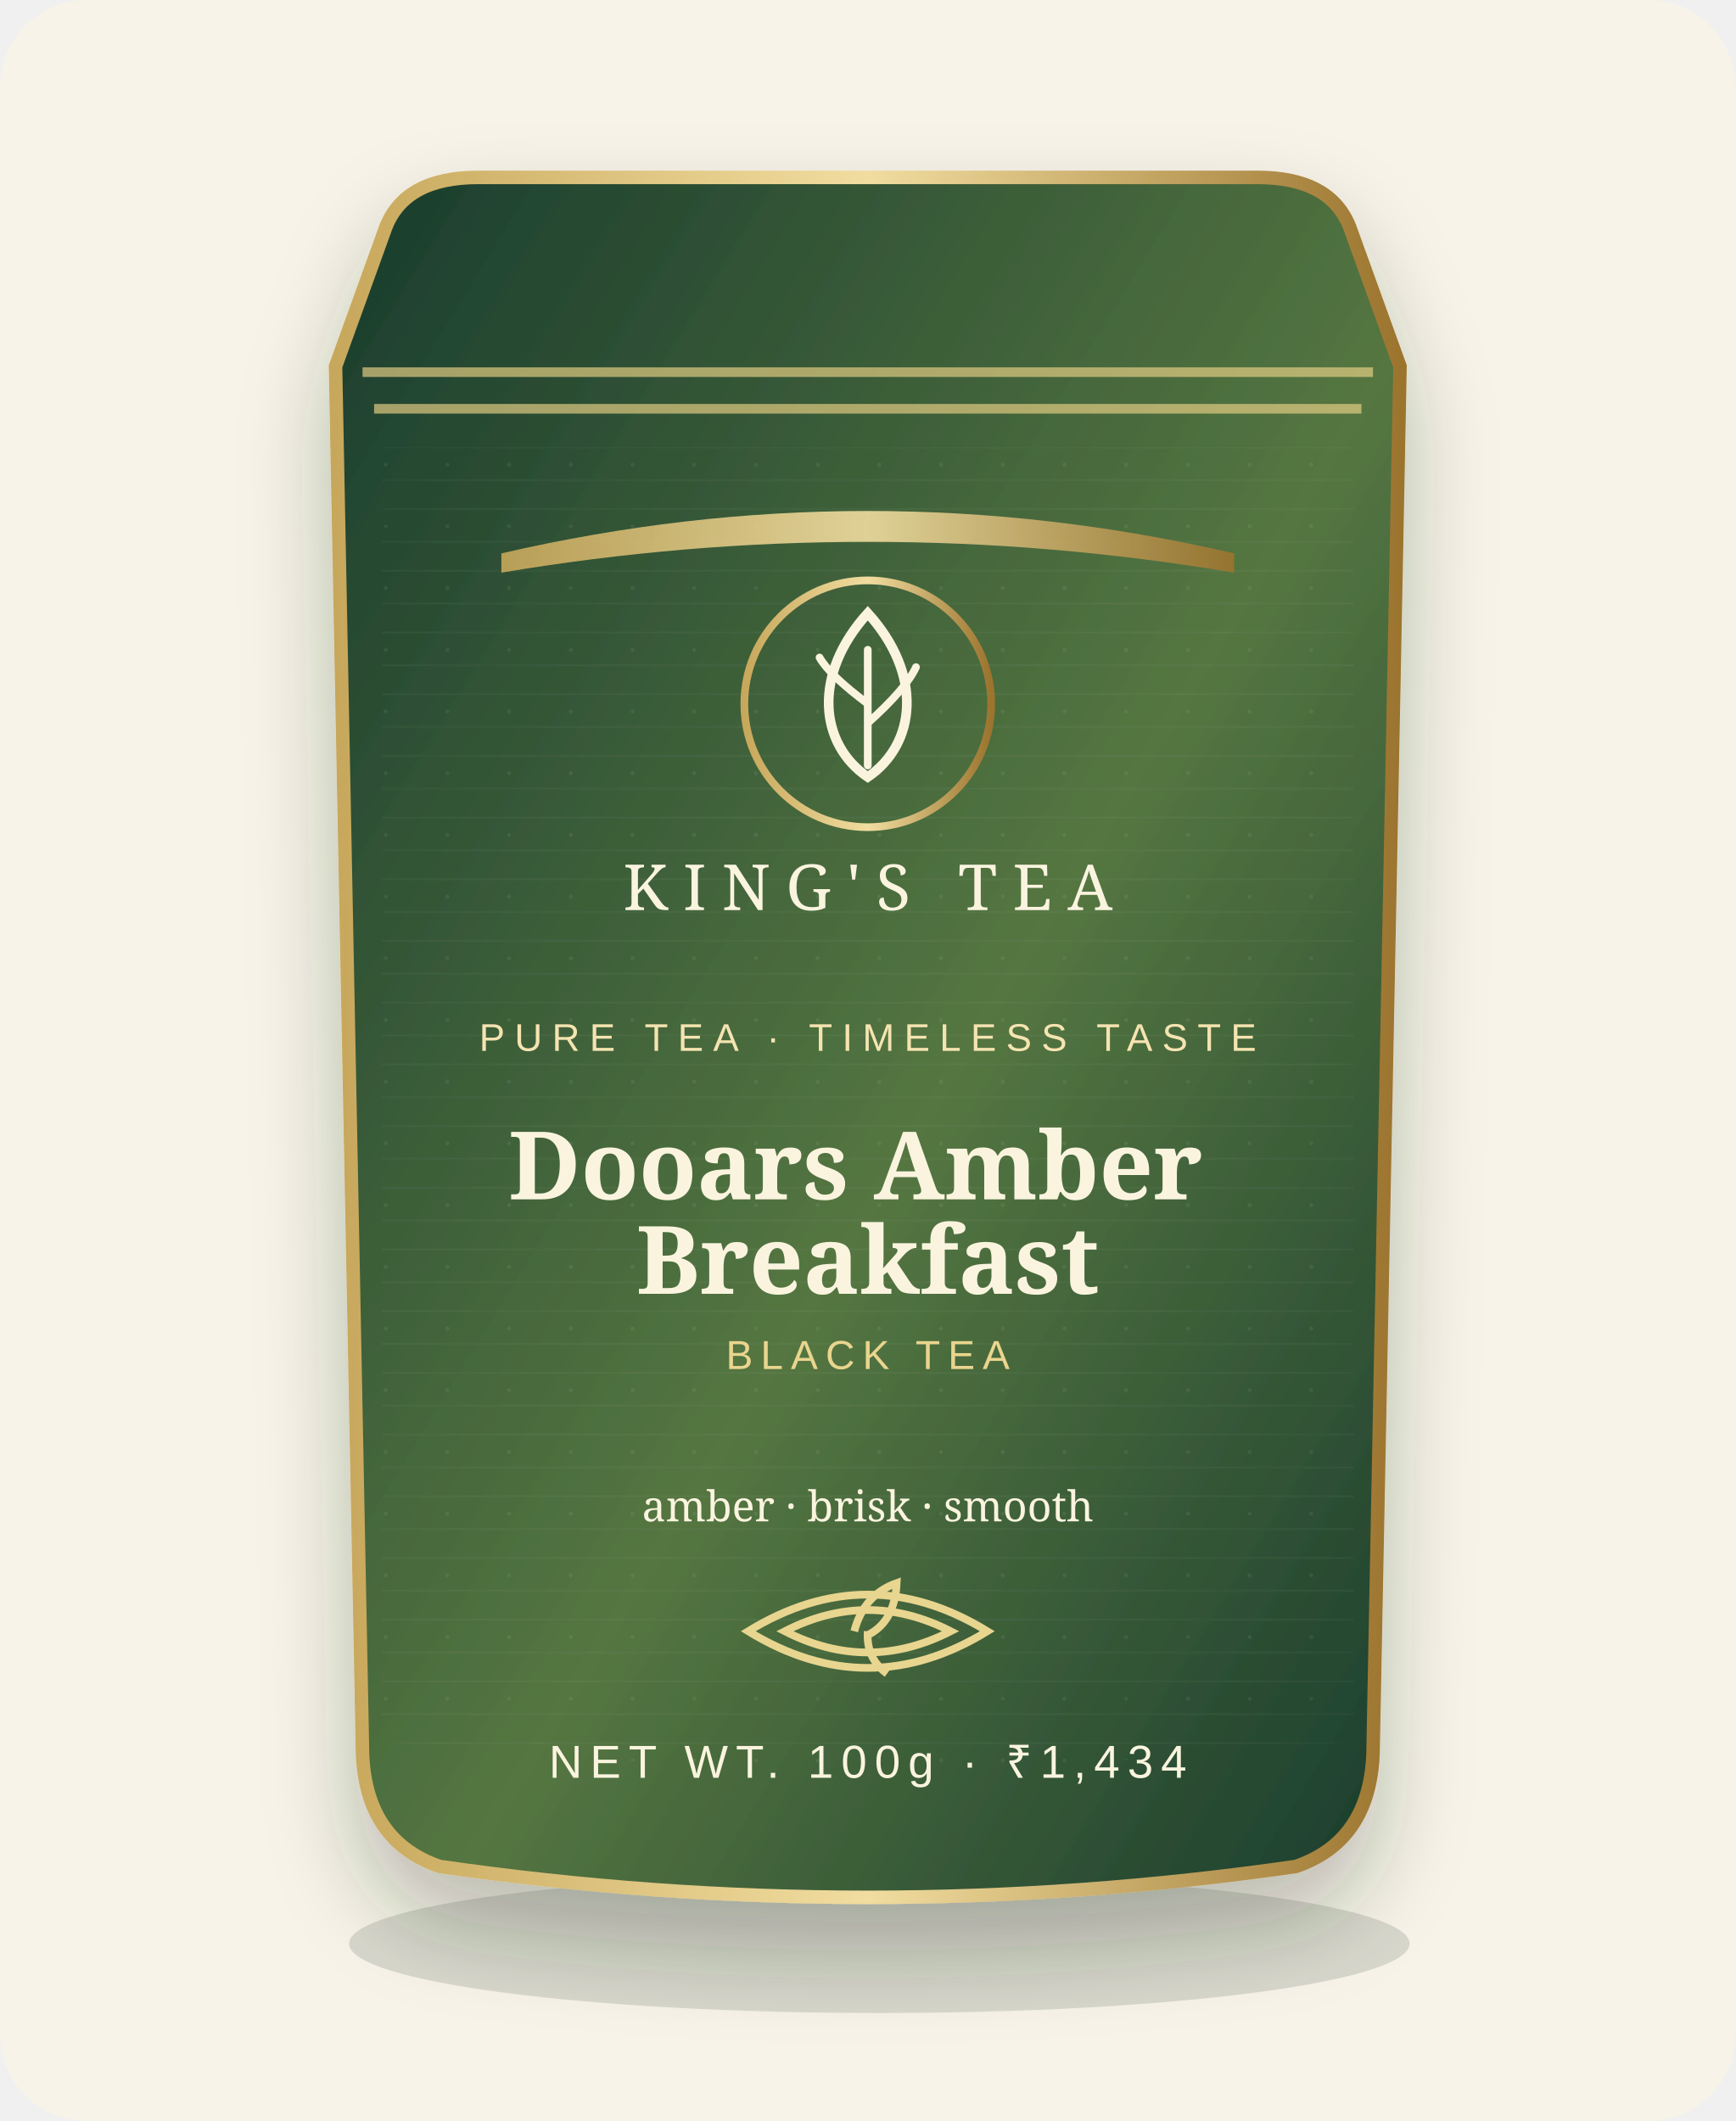
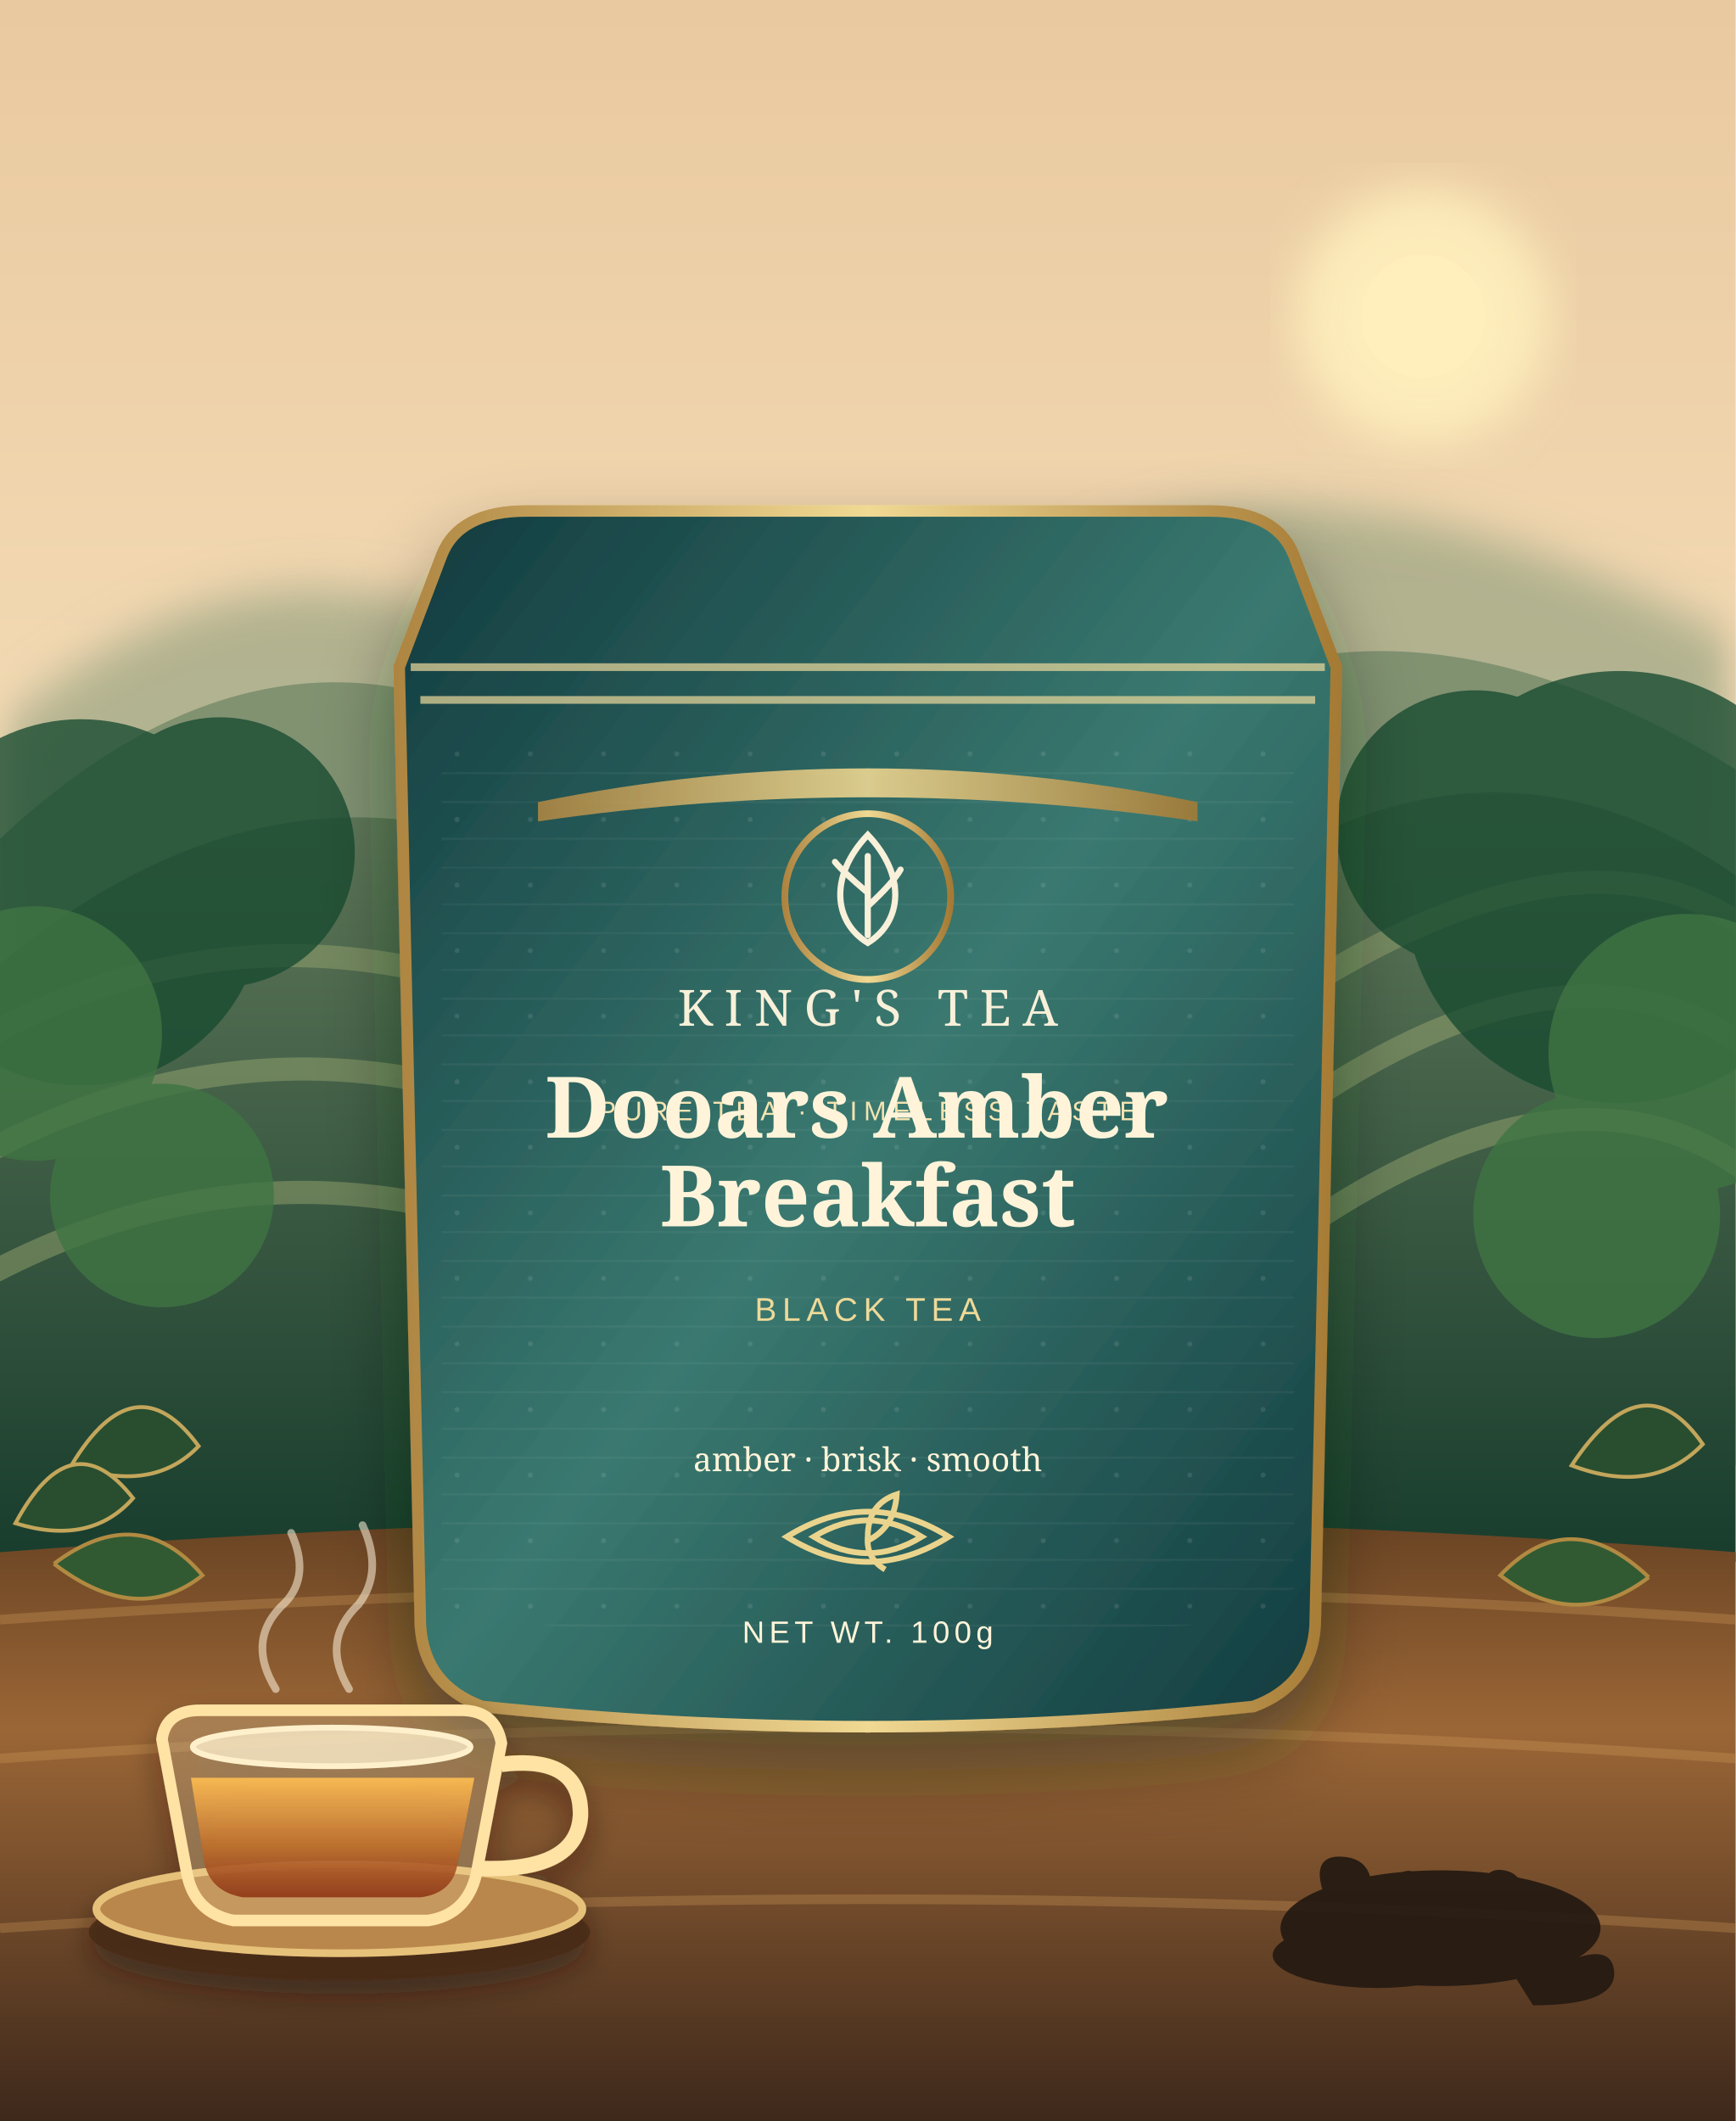
<svg xmlns="http://www.w3.org/2000/svg" width="900" height="1100" viewBox="0 0 900 1100" role="img" aria-labelledby="title desc">
  <defs>
+     <linearGradient id="sky" x2="0" y2="1">
+       <stop stop-color="#e9c99f" />
+       <stop offset=".45" stop-color="#f6dfba" />
+       <stop offset="1" stop-color="#a5b58a" />
+     </linearGradient>
+     <linearGradient id="hills" x2="0" y2="1">
+       <stop stop-color="#61795a" />
+       <stop offset="1" stop-color="#183d2d" />
+     </linearGradient>
    <linearGradient id="pouch" x1="0" y1="0" x2="1" y2="1">
-       <stop stop-color="#183b2d" />
-       <stop offset=".55" stop-color="#557641" />
-       <stop offset="1" stop-color="#183b2d" />
+       <stop stop-color="#123a3e" />
+       <stop offset=".5" stop-color="#3a7970" />
+       <stop offset="1" stop-color="#123a3e" />
    </linearGradient>
-     <linearGradient id="foil" x1="0" y1="0" x2="1" y2="0">
-       <stop stop-color="#c7a75b" />
-       <stop offset=".5" stop-color="#f1dda0" />
-       <stop offset="1" stop-color="#9b742e" />
+     <linearGradient id="foil" x2="1">
+       <stop stop-color="#ae8541" />
+       <stop offset=".5" stop-color="#f0d993" />
+       <stop offset="1" stop-color="#a57a34" />
    </linearGradient>
+     <linearGradient id="wood" x2="0" y2="1">
+       <stop stop-color="#684323" />
+       <stop offset=".35" stop-color="#9b6636" />
+       <stop offset="1" stop-color="#3d281b" />
+     </linearGradient>
+     <linearGradient id="tea" x2="0" y2="1">
+       <stop stop-color="#ffbf54" />
+       <stop offset="1" stop-color="#8e3515" />
+     </linearGradient>
+     <filter id="soft">
+       <feGaussianBlur stdDeviation="12" />
+     </filter>
    <filter id="shadow" x="-30%" y="-20%" width="160%" height="160%">
-       <feDropShadow dx="0" dy="24" stdDeviation="22" flood-color="#1a2c20" flood-opacity=".28" />
+       <feDropShadow dx="0" dy="20" stdDeviation="20" flood-color="#10271d" flood-opacity=".42" />
    </filter>
-     <pattern id="grain" width="32" height="32" patternUnits="userSpaceOnUse">
-       <path d="M0 8h32M0 25h32" stroke="#fff" stroke-opacity=".035" />
-       <circle cx="8" cy="17" r="1" fill="#fff" fill-opacity=".07" />
+     <filter id="cupShadow" x="-40%" y="-40%" width="180%" height="190%">
+       <feDropShadow dx="0" dy="8" stdDeviation="7" flood-color="#20170e" flood-opacity=".5" />
+     </filter>
+     <pattern id="grain" width="38" height="34" patternUnits="userSpaceOnUse">
+       <path d="M0 8h38M0 27h38" stroke="#fff" stroke-opacity=".045" />
+       <circle cx="9" cy="17" r="1.3" fill="#fff" fill-opacity=".1" />
    </pattern>
  </defs>
-   <rect width="900" height="1100" rx="45" fill="#f7f3e8" />
-   <ellipse cx="456" cy="1008" rx="275" ry="36" fill="#18271f" opacity=".14" />
+   <rect width="900" height="1100" fill="url(#sky)" />
+   <circle cx="738" cy="164" r="66" fill="#fff1bd" opacity=".86" filter="url(#soft)" />
+   <circle cx="738" cy="164" r="32" fill="#fff0bd" opacity=".9" />
+   <path d="M0 378 Q132 260 266 334 T530 307 T900 332 V700 H0Z" fill="#8b9b7a" opacity=".62" filter="url(#soft)" />
+   <path d="M0 435 Q153 292 306 401 Q424 291 574 390 Q708 281 900 399 V760 H0Z" fill="#718768" opacity=".76" />
+   <path d="M0 500 Q162 366 328 468 Q489 354 640 458 Q774 366 900 454 V810 H0Z" fill="url(#hills)" />
+   <g fill="none" stroke="#9eaa72" stroke-width="12" opacity=".46">
+     <path d="M-40 558 Q125 446 310 535 T680 510 T950 530" />
+     <path d="M-40 617 Q135 504 320 595 T680 570 T950 590" />
+     <path d="M-40 681 Q135 568 320 659 T680 634 T950 654" />
+   </g>
+   <g fill="#174a30" opacity=".78">
+     <circle cx="42" cy="468" r="95" />
+     <circle cx="114" cy="442" r="70" />
+     <circle cx="840" cy="460" r="112" />
+     <circle cx="765" cy="430" r="72" />
+   </g>
+   <g fill="#3f7442" opacity=".8">
+     <circle cx="18" cy="536" r="66" />
+     <circle cx="875" cy="546" r="72" />
+     <circle cx="84" cy="620" r="58" />
+     <circle cx="828" cy="630" r="64" />
+   </g>
+   <path d="M0 805 Q450 770 900 805 V1100 H0Z" fill="url(#wood)" />
+   <path d="M0 840 Q450 808 900 840 M0 912 Q450 880 900 912 M0 1000 Q450 970 900 1000" fill="none" stroke="#d19a57" stroke-width="5" opacity=".32" />
+   <path d="M28 811 Q72 778 105 817 Q71 844 28 811 M855 818 Q814 779 778 817 Q817 847 855 818" fill="#315a32" stroke="#b18a42" stroke-width="2" />
+   <g fill="#261a12" opacity=".95">
+     <ellipse cx="747" cy="1000" rx="83" ry="30" />
+     <ellipse cx="714" cy="1014" rx="54" ry="17" />
+     <path d="M690 991q-14-30 7-28t11 34q18-38 30-22t-12 37q35-29 41-9t-43 25q-35 7-34-37Z" />
+     <path d="M771 1002q-8-35 9-32t9 39q21-31 31-15t-21 30q36-20 38-2t-42 18Z" />
+   </g>
  <g filter="url(#shadow)">
-     <path d="M200 118 Q210 92 248 92 H652 Q690 92 700 118 L726 190 L712 910 Q710 955 672 968 Q450 1000 228 968 Q190 955 188 910 L174 190 Z" fill="url(#pouch)" stroke="url(#foil)" stroke-width="7" />
-     <path d="M188 193 H712 M194 212 H706" stroke="#e7cf85" stroke-opacity=".67" stroke-width="5" />
-     <path d="M198 232 H702 V903 Q450 930 198 903 Z" fill="url(#grain)" />
-     <path d="M260 287 Q450 243 640 287 L640 297 Q450 265 260 297Z" fill="url(#foil)" opacity=".9" />
-     <circle cx="450" cy="365" r="64" fill="none" stroke="url(#foil)" stroke-width="4" />
-     <path d="M450 318 C421 350 425 386 450 403 C475 386 479 350 450 318Z" fill="none" stroke="#faf4df" stroke-width="5" />
-     <path d="M450 337 V397 M450 365 Q430 350 425 341 M450 375 Q470 357 475 346" fill="none" stroke="#faf4df" stroke-width="4" stroke-linecap="round" />
-     <text x="450" y="472" text-anchor="middle" font-family="Georgia,serif" font-size="33" letter-spacing="8" fill="#faf4df">KING'S TEA</text>
-     <path d="M310 497 H590" stroke="url(#foil)" stroke-width="3" />
-     <text x="450" y="545" text-anchor="middle" font-family="Arial,sans-serif" font-size="20" letter-spacing="5" fill="#f5e4b1">PURE TEA · TIMELESS TASTE</text>
-     <text text-anchor="middle" font-family="Georgia,serif" font-size="49" font-weight="bold" fill="#faf4df">
-       <tspan x="450" y="622">Dooars Amber</tspan>
-       <tspan x="450" y="671">Breakfast</tspan>
+     <path d="M229 288 Q238 265 273 265 H627 Q662 265 671 288 L693 346 L682 843 Q680 874 650 885 Q450 906 250 885 Q220 874 218 843 L207 346 Z" fill="url(#pouch)" stroke="url(#foil)" stroke-width="6" />
+     <path d="M213 346 H687 M218 363 H682" stroke="#edda9d" stroke-opacity=".7" stroke-width="4" />
+     <path d="M229 383 H671 V838 Q450 861 229 838Z" fill="url(#grain)" />
+     <path d="M279 416 Q450 381 621 416 L621 426 Q450 401 279 426Z" fill="url(#foil)" opacity=".88" />
+     <circle cx="450" cy="465" r="43" fill="none" stroke="url(#foil)" stroke-width="3.5" />
+     <path d="M450 433 C430 454 432 478 450 489 C468 478 470 454 450 433Z M450 444 V485 M450 463 Q437 452 433 447 M450 470 Q463 458 467 451" fill="none" stroke="#f8f0d9" stroke-width="3.2" stroke-linecap="round" />
+     <text x="450" y="532" text-anchor="middle" font-family="Georgia,serif" font-size="26" letter-spacing="6" fill="#f8f0d9">KING'S TEA</text>
+     <path d="M328 550 H572" stroke="url(#foil)" stroke-width="2.5" />
+     <text x="450" y="581" text-anchor="middle" font-family="Arial,sans-serif" font-size="14" letter-spacing="3.4" fill="#f5e4b1">PURE TEA · TIMELESS TASTE</text>
+     <text text-anchor="middle" font-family="Georgia,serif" font-size="44" font-weight="bold" fill="#fff4d9">
+       <tspan x="450" y="590">Dooars Amber</tspan>
+       <tspan x="450" y="636">Breakfast</tspan>
    </text>
-     <text x="450" y="710" text-anchor="middle" font-family="Arial,sans-serif" font-size="21" letter-spacing="4" fill="#ead58e">BLACK TEA</text>
-     <path d="M295 741 H605" stroke="url(#foil)" stroke-width="2" opacity=".85" />
-     <text x="450" y="789" text-anchor="middle" font-family="Georgia,serif" font-size="22" fill="#faf4df">amber · brisk · smooth</text>
-     <g transform="translate(450 846)" fill="none" stroke="#e8d58f" stroke-width="4">
-       <path d="M-62 0 Q0 -38 62 0 Q0 38 -62 0Z" />
-       <path d="M-43 0 Q0 -22 43 0 Q0 22 -43 0Z" />
-       <path d="M-7 0 Q-2 -19 15 -25 Q14 -5 0 2 M0 0 Q-1 14 10 22" />
+     <text x="450" y="685" text-anchor="middle" font-family="Arial,sans-serif" font-size="17" letter-spacing="3" fill="#eed999">BLACK TEA</text>
+     <path d="M327 728 H573" stroke="url(#foil)" stroke-width="2" opacity=".88" />
+     <text x="450" y="763" text-anchor="middle" font-family="Georgia,serif" font-size="17" fill="#fff4d9">amber  ·  brisk  ·  smooth</text>
+     <g transform="translate(450 797)" fill="none" stroke="#ead48d" stroke-width="3">
+       <path d="M-42 0 Q0 -26 42 0 Q0 26 -42 0Z" />
+       <path d="M-28 0 Q0 -17 28 0 Q0 17 -28 0Z" />
+       <path d="M0 0 Q0 -17 15 -22 Q14 -5 0 2 M0 0 Q-1 11 9 17" />
    </g>
-     <text x="450" y="922" text-anchor="middle" font-family="Arial,sans-serif" font-size="24" letter-spacing="4" fill="#faf4df">NET WT. 100g  ·  ₹1,434</text>
+     <text x="450" y="852" text-anchor="middle" font-family="Arial,sans-serif" font-size="16" letter-spacing="2.4" fill="#fff4d9">NET WT. 100g</text>
+   </g>
+   <g filter="url(#cupShadow)">
+     <ellipse cx="176" cy="1002" rx="130" ry="25" fill="#4a2d18" opacity=".9" />
+     <ellipse cx="176" cy="990" rx="126" ry="23" fill="#b9874b" stroke="#e6c17a" stroke-width="4" />
+     <path d="M84 902 Q86 887 104 887 H239 Q257 887 260 904 L247 972 Q242 993 222 996 H121 Q101 992 97 972Z" fill="#f5ddaa" fill-opacity=".2" stroke="#ffe3a5" stroke-width="6" />
+     <path d="M99 922 H246 L237 968 Q234 982 218 984 H126 Q109 981 106 966Z" fill="url(#tea)" opacity=".9" />
+     <path d="M260 915 Q302 910 301 942 Q299 971 248 969" fill="none" stroke="#ffe3a5" stroke-width="8" />
+     <ellipse cx="172" cy="906" rx="72" ry="10" fill="#fff0cc" fill-opacity=".75" stroke="#fff0cc" stroke-width="3" />
+   </g>
+   <g fill="none" stroke="#fff4dc" stroke-width="4" stroke-linecap="round" opacity=".55">
+     <path d="M143 876 Q127 850 148 831 Q161 817 151 795" />
+     <path d="M181 876 Q166 851 186 832 Q199 815 188 791" />
+   </g>
+   <g fill="#284e2f" stroke="#c3a65b" stroke-width="2">
+     <path d="M37 760 Q70 705 103 750 Q79 775 37 760Z" />
+     <path d="M8 790 Q37 736 69 777 Q47 802 8 790Z" />
+     <path d="M815 760 Q852 704 883 749 Q857 776 815 760Z" />
  </g>
</svg>
